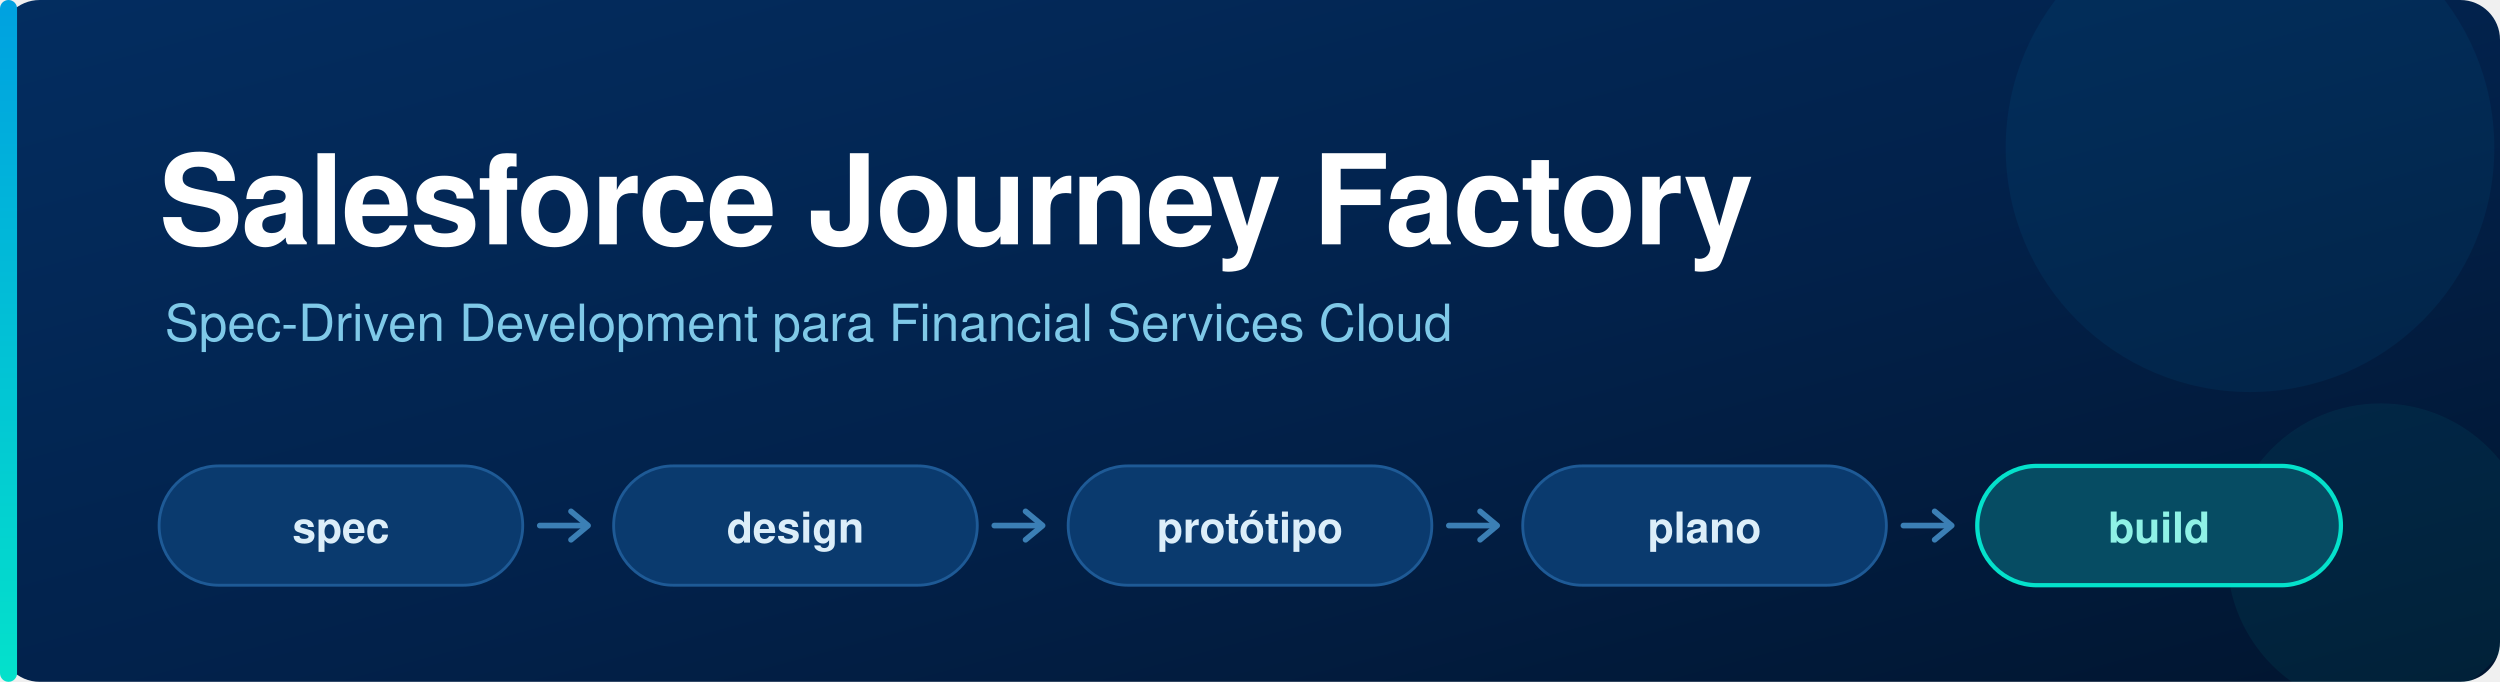
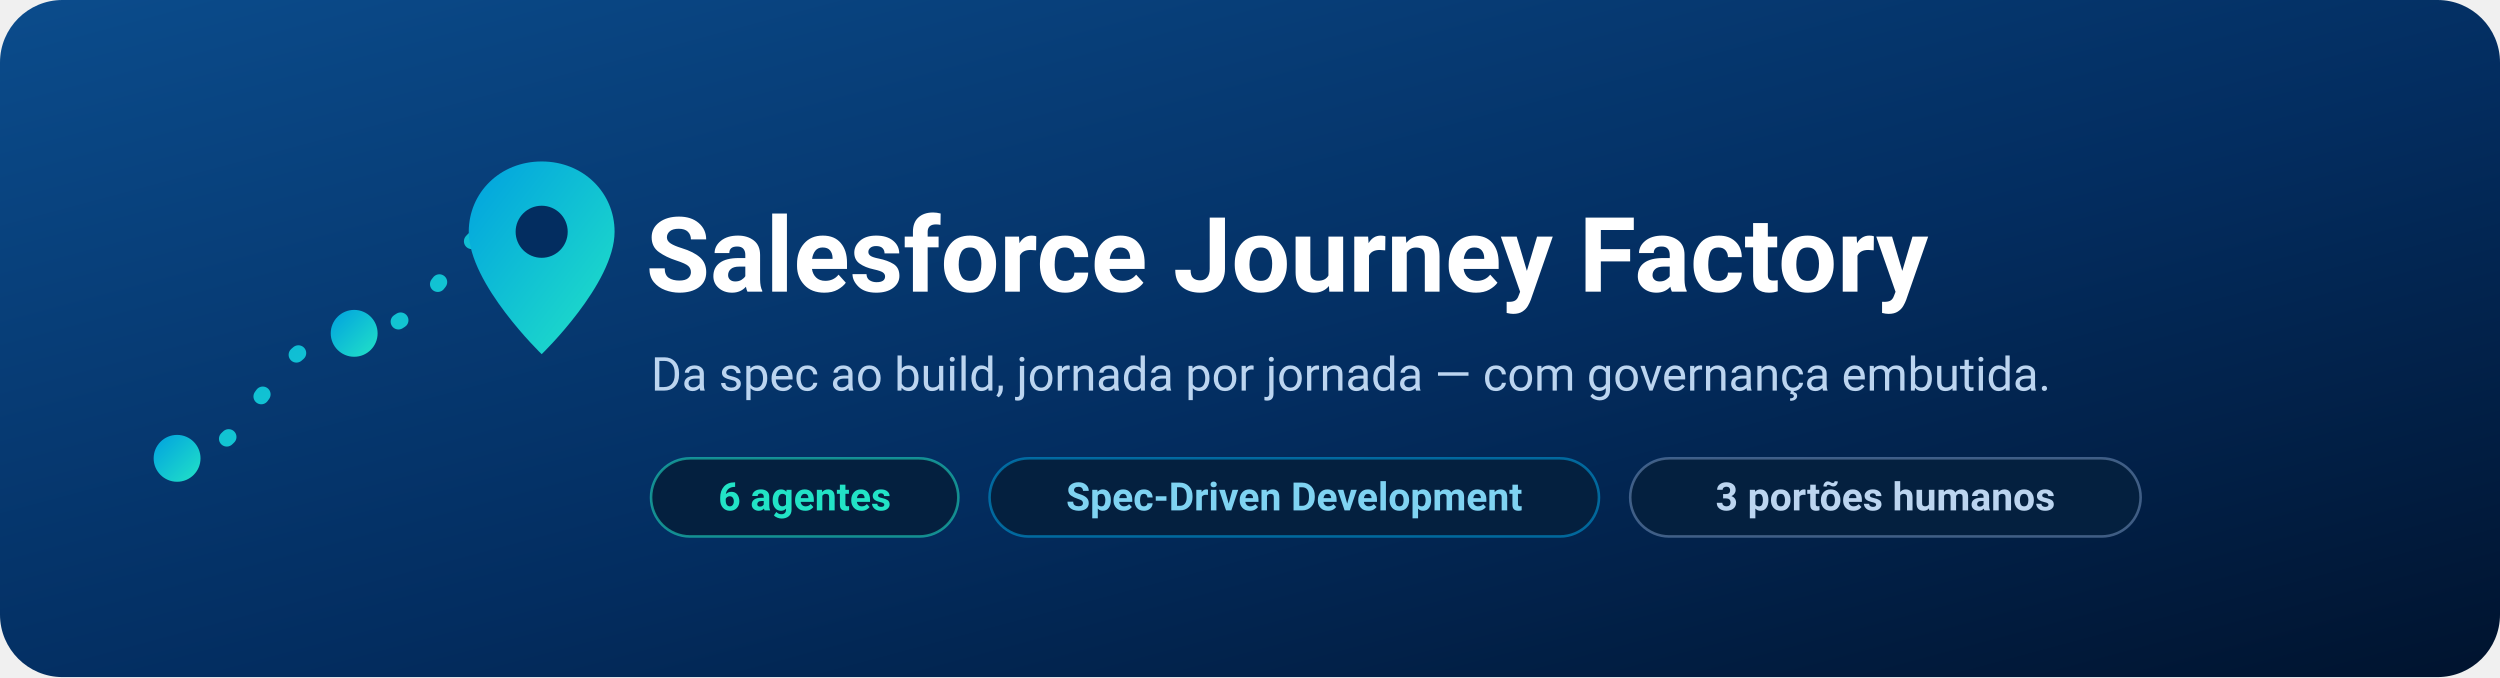
- <svg xmlns="http://www.w3.org/2000/svg" viewBox="0 0 880 240" width="880" height="240" role="img" aria-label="Salesforce Journey Factory - Spec-Driven Development para Financial Services Cloud">
+ <svg xmlns="http://www.w3.org/2000/svg" width="960" height="260" viewBox="0 0 960 260" role="img" aria-label="Salesforce Journey Factory">
  <defs>
    <linearGradient id="bg" x1="0" y1="0" x2="1" y2="1">
-       <stop offset="0%" stop-color="#032D60" />
-       <stop offset="55%" stop-color="#02214A" />
-       <stop offset="100%" stop-color="#01152F" />
+       <stop offset="0" stop-color="#0B4C8C" />
+       <stop offset="0.55" stop-color="#032D60" />
+       <stop offset="1" stop-color="#00132E" />
    </linearGradient>
-     <linearGradient id="accent" x1="0" y1="0" x2="0" y2="1">
-       <stop offset="0%" stop-color="#00A1E0" />
-       <stop offset="100%" stop-color="#04E1CB" />
+     <linearGradient id="accent" x1="0" y1="0" x2="1" y2="1">
+       <stop offset="0" stop-color="#00A1E0" />
+       <stop offset="1" stop-color="#22E3C6" />
    </linearGradient>
  </defs>
-   <rect width="880" height="240" rx="14" fill="url(#bg)" />
-   <rect x="0" y="0" width="6" height="240" rx="3" fill="url(#accent)" />
-   <circle cx="792" cy="52" r="86" fill="#00A1E0" opacity="0.07" />
-   <circle cx="838" cy="196" r="54" fill="#04E1CB" opacity="0.06" />
-   <text x="56" y="86" font-family="Segoe UI, Helvetica Neue, Helvetica, Arial, sans-serif" font-size="44" font-weight="700" fill="#FFFFFF" letter-spacing="-0.6">Salesforce Journey Factory</text>
-   <text x="58" y="120" font-family="Segoe UI, Helvetica Neue, Helvetica, Arial, sans-serif" font-size="18" font-weight="400" fill="#7FC9E8">Spec-Driven Development para Financial Services Cloud</text>
-   <g font-family="Segoe UI, Helvetica Neue, Helvetica, Arial, sans-serif" font-size="15" font-weight="600" text-anchor="middle">
-     <rect x="56" y="164" width="128" height="42" rx="21" fill="#0A3A6E" stroke="#1E5A96" stroke-width="1" />
-     <text x="120" y="191" fill="#DCEEF9">spec</text>
-     <rect x="216" y="164" width="128" height="42" rx="21" fill="#0A3A6E" stroke="#1E5A96" stroke-width="1" />
-     <text x="280" y="191" fill="#DCEEF9">design</text>
-     <rect x="376" y="164" width="128" height="42" rx="21" fill="#0A3A6E" stroke="#1E5A96" stroke-width="1" />
-     <text x="440" y="191" fill="#DCEEF9">protótipo</text>
-     <rect x="536" y="164" width="128" height="42" rx="21" fill="#0A3A6E" stroke="#1E5A96" stroke-width="1" />
-     <text x="600" y="191" fill="#DCEEF9">plano</text>
-     <rect x="696" y="164" width="128" height="42" rx="21" fill="#064C63" stroke="#04E1CB" stroke-width="1.5" />
-     <text x="760" y="191" fill="#8FF2E6">build</text>
+   <rect width="960" height="260" rx="24" fill="url(#bg)" />
+   <g transform="translate(60 68)" fill="none" stroke="url(#accent)" stroke-width="6" stroke-linecap="round">
+     <path d="M8 108 C 40 108, 40 60, 76 60 S 112 12, 148 12" stroke-dasharray="1 20" />
+     <circle cx="8" cy="108" r="9" fill="url(#accent)" stroke="none" />
+     <circle cx="76" cy="60" r="9" fill="url(#accent)" stroke="none" />
+     <path d="M148 -6 c16 0 28 12 28 27 0 20-28 47-28 47s-28-27-28-47c0-15 12-27 28-27z" fill="url(#accent)" stroke="none" />
+     <circle cx="148" cy="21" r="10" fill="#032D60" stroke="none" />
  </g>
-   <g stroke="#3B7FB5" stroke-width="2" fill="none" stroke-linecap="round" stroke-linejoin="round">
-     <path d="M190 185 h16" />
-     <path d="M201 180 l6 5 -6 5" />
-     <path d="M350 185 h16" />
-     <path d="M361 180 l6 5 -6 5" />
-     <path d="M510 185 h16" />
-     <path d="M521 180 l6 5 -6 5" />
-     <path d="M670 185 h16" />
-     <path d="M681 180 l6 5 -6 5" />
+   <text x="248" y="112" font-family="'Segoe UI',Roboto,Helvetica,Arial,sans-serif" font-size="40" font-weight="700" fill="#FFFFFF">Salesforce Journey Factory</text>
+   <text x="250" y="150" font-family="'Segoe UI',Roboto,Helvetica,Arial,sans-serif" font-size="18" fill="#BCD5F0">Da spec ao build, jornada por jornada — com governança embutida.</text>
+   <g font-family="'Segoe UI',Roboto,Helvetica,Arial,sans-serif" font-size="15" font-weight="600">
+     <rect x="250" y="176" width="118" height="30" rx="15" fill="#04203F" stroke="#22E3C6" stroke-opacity="0.55" />
+     <text x="309" y="196" fill="#22E3C6" text-anchor="middle">6 agentes</text>
+     <rect x="380" y="176" width="234" height="30" rx="15" fill="#04203F" stroke="#00A1E0" stroke-opacity="0.55" />
+     <text x="497" y="196" fill="#7FD3F2" text-anchor="middle">Spec-Driven Development</text>
+     <rect x="626" y="176" width="196" height="30" rx="15" fill="#04203F" stroke="#8AA9D6" stroke-opacity="0.45" />
+     <text x="724" y="196" fill="#BCD5F0" text-anchor="middle">3 portões humanos</text>
  </g>
</svg>
